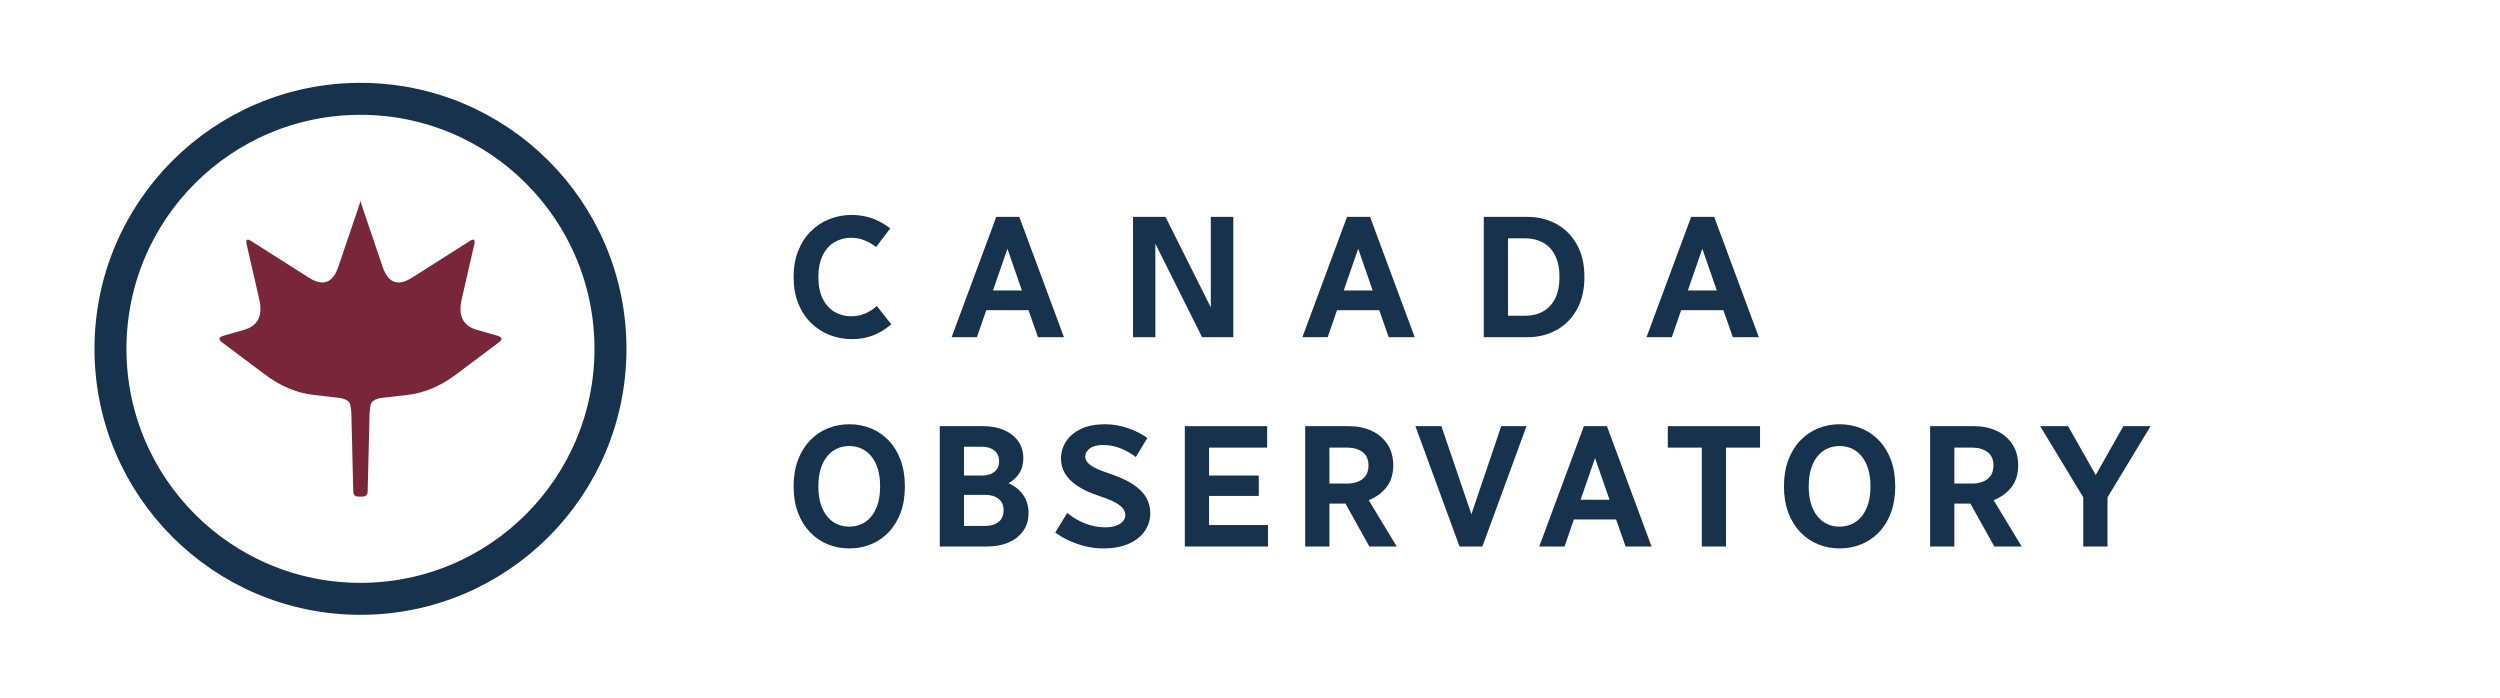
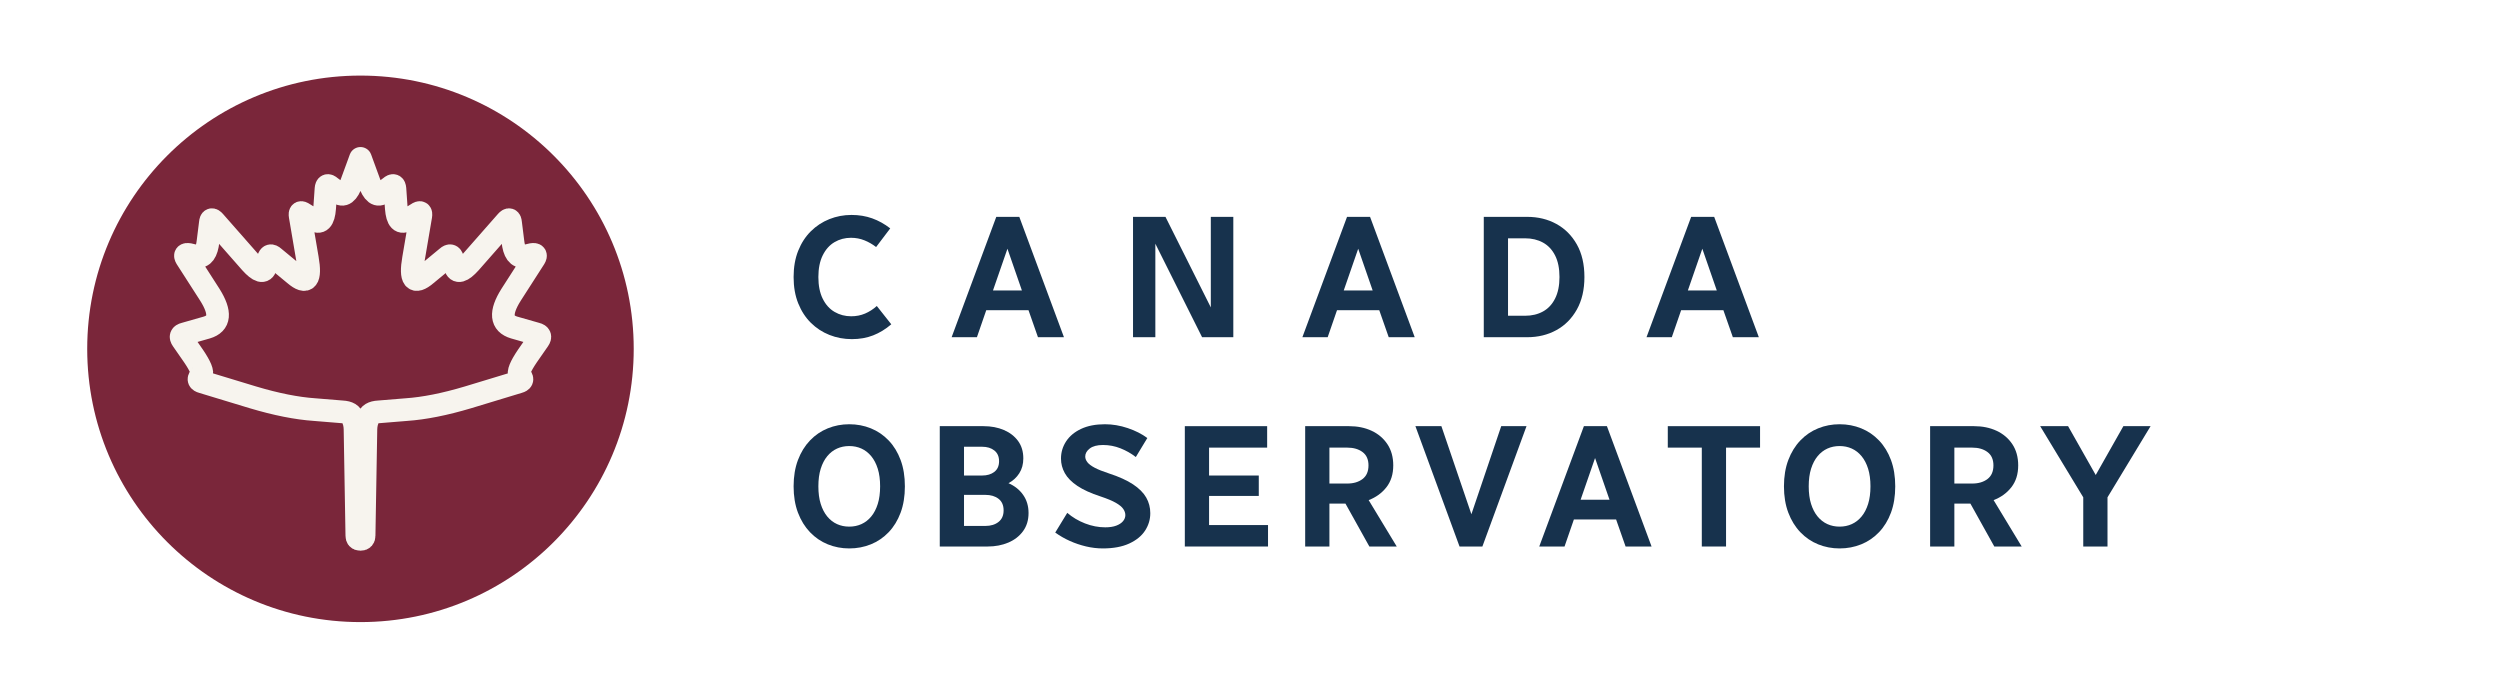
<svg xmlns="http://www.w3.org/2000/svg" viewBox="0 0 430 120">
  <g transform="translate(12,10)">
-     <circle cx="50" cy="50" r="43" fill="none" stroke="#17324D" stroke-width="5.5" />
-     <g transform="translate(19,22.1) scale(0.62)">
-       <path d="M 50.0 4.0 Q 50.0 4.0 50.6 5.9 L 56.2 22.4 Q 58.5 29.0 64.4 25.2 L 80.3 15.1 Q 82.0 14.0 81.6 15.9 L 78.1 31.2 Q 76.5 38.0 82.2 39.7 L 88.1 41.4 Q 90.0 42.0 88.4 43.2 L 76.4 52.2 Q 70.0 57.0 62.9 57.8 L 56.0 58.6 Q 53.0 59.0 52.8 60.7 L 52.6 62.0 Q 52.5 63.0 52.5 64.0 L 52.0 84.5 Q 52.0 86.0 50.5 86.0 L 49.5 86.0 Q 48.0 86.0 48.0 84.5 L 47.5 64.0 Q 47.5 63.0 47.4 62.0 L 47.2 60.7 Q 47.0 59.0 44.0 58.6 L 37.1 57.8 Q 30.0 57.0 23.6 52.2 L 11.6 43.2 Q 10.0 42.0 11.9 41.4 L 17.8 39.7 Q 23.5 38.0 21.9 31.2 L 18.4 15.9 Q 18.0 14.0 19.7 15.1 L 35.6 25.2 Q 41.5 29.0 43.8 22.4 L 49.4 5.9 Q 50.0 4.0 50.0 4.0 Z" fill="#7A263A" />
+     <circle cx="50" cy="50" r="47" fill="#7A263A" />
+     <g transform="translate(50,50) scale(0.78) translate(-50,-46)">
+       <path d="M 50.0 4.0 Q 50.0 4.0 50.4 5.1 L 51.9 9.2 Q 53.2 13.0 55.0 11.5 L 56.6 10.3 Q 57.5 9.5 57.6 10.7 L 57.9 15.0 Q 58.2 19.0 60.4 17.5 L 62.5 16.2 Q 63.5 15.5 63.3 16.7 L 61.7 26.1 Q 60.5 33.0 64.5 29.6 L 69.1 25.8 Q 70.0 25.0 70.3 26.1 L 70.9 27.9 Q 71.5 30.0 74.2 27.0 L 82.2 17.9 Q 83.0 17.0 83.1 18.2 L 83.6 22.2 Q 84.0 26.0 86.1 25.6 L 87.8 25.2 Q 89.0 25.0 88.4 26.0 L 83.2 34.1 Q 79.5 40.0 83.9 41.3 L 88.8 42.7 Q 90.0 43.0 89.3 44.0 L 86.8 47.6 Q 84.5 51.0 85.1 51.8 L 85.4 52.2 Q 86.0 53.0 84.9 53.3 L 73.7 56.7 Q 66.0 59.0 60.1 59.4 L 54.0 59.9 Q 52.0 60.0 51.7 61.3 L 51.4 62.2 Q 51.2 63.0 51.2 63.8 L 50.8 87.2 Q 50.8 88.0 50.1 88.0 L 49.9 88.0 Q 49.2 88.0 49.2 87.2 L 48.8 63.8 Q 48.8 63.0 48.6 62.2 L 48.3 61.3 Q 48.0 60.0 46.0 59.9 L 39.9 59.4 Q 34.0 59.0 26.3 56.7 L 15.1 53.3 Q 14.0 53.0 14.6 52.2 L 14.9 51.8 Q 15.5 51.0 13.2 47.6 L 10.7 44.0 Q 10.0 43.0 11.2 42.7 L 16.1 41.3 Q 20.5 40.0 16.8 34.1 L 11.6 26.0 Q 11.0 25.0 12.2 25.2 L 13.9 25.6 Q 16.0 26.0 16.4 22.2 L 16.9 18.2 Q 17.0 17.0 17.8 17.9 L 25.8 27.0 Q 28.5 30.0 29.1 27.9 L 29.7 26.1 Q 30.0 25.0 30.9 25.8 L 35.5 29.6 Q 39.5 33.0 38.3 26.1 L 36.7 16.7 Q 36.5 15.5 37.5 16.2 L 39.6 17.5 Q 41.8 19.0 42.1 15.0 L 42.4 10.7 Q 42.5 9.5 43.4 10.3 L 45.0 11.5 Q 46.8 13.0 48.1 9.2 L 49.6 5.1 Q 50.0 4.0 50.0 4.0 Z" fill="none" stroke="#F7F4EE" stroke-width="5" stroke-linejoin="round" />
    </g>
  </g>
  <g fill="#17324D" transform="translate(135.0 58.0) scale(0.03 -0.03)">
    <path transform="translate(0.0 0)" d="M50 345Q50 430 76.5 496.0Q103 562 149.0 607.5Q195 653 255.0 677.0Q315 701 382 701Q446 701 500.5 681.5Q555 662 604 624L523 517Q492 541 456.0 555.5Q420 570 379 570Q327 570 284.5 545.0Q242 520 217.0 469.5Q192 419 192 345Q192 271 217.0 220.5Q242 170 285.0 145.0Q328 120 380 120Q423 120 459.5 135.5Q496 151 527 179L610 74Q561 32 506.0 10.5Q451 -11 384 -11Q316 -11 255.5 13.0Q195 37 149.0 82.5Q103 128 76.5 194.0Q50 260 50 345Z" />
    <path transform="translate(950.0 0)" d="M6 0 262 690H394L650 0H501L433 194L510 155H142L216 188L151 0ZM223 210 181 268H471L429 210L306 565H346Z" />
    <path transform="translate(1906.0 0)" d="M90 0V690H276L565 113L536 107V690H665V0H486L190 592L218 599V0Z" />
    <path transform="translate(2961.0 0)" d="M6 0 262 690H394L650 0H501L433 194L510 155H142L216 188L151 0ZM223 210 181 268H471L429 210L306 565H346Z" />
    <path transform="translate(3917.0 0)" d="M90 0V690H339Q432 690 506.0 649.5Q580 609 623.5 532.0Q667 455 667 345Q667 236 623.5 158.5Q580 81 506.0 40.5Q432 0 339 0ZM229 123H327Q385 123 429.5 147.5Q474 172 499.0 222.0Q524 272 524 345Q524 419 499.0 468.5Q474 518 429.5 542.5Q385 567 327 567H229Z" />
    <path transform="translate(4934.0 0)" d="M6 0 262 690H394L650 0H501L433 194L510 155H142L216 188L151 0ZM223 210 181 268H471L429 210L306 565H346Z" />
  </g>
  <g fill="#17324D" transform="translate(135.0 94.0) scale(0.03 -0.03)">
    <path transform="translate(0.0 0)" d="M50 345Q50 430 75.0 496.0Q100 562 144.0 608.0Q188 654 246.0 677.5Q304 701 369 701Q435 701 493.0 677.5Q551 654 595.0 608.0Q639 562 663.5 496.0Q688 430 688 345Q688 260 663.5 194.0Q639 128 595.0 82.0Q551 36 493.0 12.5Q435 -11 369 -11Q304 -11 246.0 12.5Q188 36 144.0 82.0Q100 128 75.0 194.0Q50 260 50 345ZM192 345Q192 287 205.5 244.0Q219 201 243.0 172.0Q267 143 299.0 128.5Q331 114 369 114Q407 114 439.0 128.5Q471 143 495.0 172.0Q519 201 532.5 244.0Q546 287 546 345Q546 403 532.5 446.0Q519 489 495.0 518.0Q471 547 439.0 561.5Q407 576 369 576Q331 576 299.0 561.5Q267 547 243.0 518.0Q219 489 205.5 446.0Q192 403 192 345Z" />
    <path transform="translate(798.0 0)" d="M90 0V690H341Q406 690 457.5 668.0Q509 646 539.0 605.0Q569 564 569 505Q569 456 546.0 420.0Q523 384 484 363Q537 340 568.0 296.0Q599 252 599 192Q599 131 567.5 88.0Q536 45 483.0 22.5Q430 0 364 0ZM229 118H352Q398 118 427.0 141.0Q456 164 456 207Q456 251 427.0 273.5Q398 296 352 296H229ZM229 407H333Q376 407 403.0 428.0Q430 449 430 489Q430 529 403.0 550.5Q376 572 333 572H229Z" />
    <path transform="translate(1510.0 0)" d="M40 80 109 193Q153 155 210.5 132.5Q268 110 327 110Q364 110 389.5 119.5Q415 129 428.5 145.0Q442 161 442 180Q442 198 430.0 215.5Q418 233 387.5 250.5Q357 268 300 287Q217 314 167.0 347.5Q117 381 95.0 420.5Q73 460 73 504Q73 558 102.5 603.0Q132 648 188.5 674.5Q245 701 325 701Q390 701 455.5 679.0Q521 657 568 622L502 513Q462 544 414.0 563.0Q366 582 314 582Q264 582 238.0 562.0Q212 542 212 516Q212 499 224.5 483.0Q237 467 266.5 451.5Q296 436 348 419Q434 391 486.0 356.5Q538 322 561.5 281.0Q585 240 585 191Q585 137 555.0 91.0Q525 45 464.0 17.0Q403 -11 313 -11Q265 -11 216.5 0.5Q168 12 123.5 32.0Q79 52 40 80Z" />
    <path transform="translate(2203.0 0)" d="M90 0V690H562V567H229V407H514V290H229V123H567V0Z" />
    <path transform="translate(2893.0 0)" d="M90 0V690H342Q414 690 471.0 663.5Q528 637 561.5 586.5Q595 536 595 465Q595 390 556.0 340.0Q517 290 454 266L615 0H458L321 246H229V0ZM229 361H331Q385 361 419.0 387.0Q453 413 453 465Q453 516 419.0 541.5Q385 567 331 567H229Z" />
    <path transform="translate(3609.0 0)" d="M6 690H155L327 185L498 690H643L390 0H259Z" />
    <path transform="translate(4319.0 0)" d="M6 0 262 690H394L650 0H501L433 194L510 155H142L216 188L151 0ZM223 210 181 268H471L429 210L306 565H346Z" />
    <path transform="translate(5035.0 0)" d="M27 567V690H556V567H361V0H222V567Z" />
    <path transform="translate(5678.0 0)" d="M50 345Q50 430 75.0 496.0Q100 562 144.0 608.0Q188 654 246.0 677.5Q304 701 369 701Q435 701 493.0 677.5Q551 654 595.0 608.0Q639 562 663.5 496.0Q688 430 688 345Q688 260 663.5 194.0Q639 128 595.0 82.0Q551 36 493.0 12.5Q435 -11 369 -11Q304 -11 246.0 12.5Q188 36 144.0 82.0Q100 128 75.0 194.0Q50 260 50 345ZM192 345Q192 287 205.5 244.0Q219 201 243.0 172.0Q267 143 299.0 128.5Q331 114 369 114Q407 114 439.0 128.5Q471 143 495.0 172.0Q519 201 532.5 244.0Q546 287 546 345Q546 403 532.5 446.0Q519 489 495.0 518.0Q471 547 439.0 561.5Q407 576 369 576Q331 576 299.0 561.5Q267 547 243.0 518.0Q219 489 205.5 446.0Q192 403 192 345Z" />
    <path transform="translate(6476.0 0)" d="M90 0V690H342Q414 690 471.0 663.5Q528 637 561.5 586.5Q595 536 595 465Q595 390 556.0 340.0Q517 290 454 266L615 0H458L321 246H229V0ZM229 361H331Q385 361 419.0 387.0Q453 413 453 465Q453 516 419.0 541.5Q385 567 331 567H229Z" />
    <path transform="translate(7192.0 0)" d="M5 690H165L354 356H293L482 690H638L391 282V0H252V282Z" />
  </g>
</svg>
